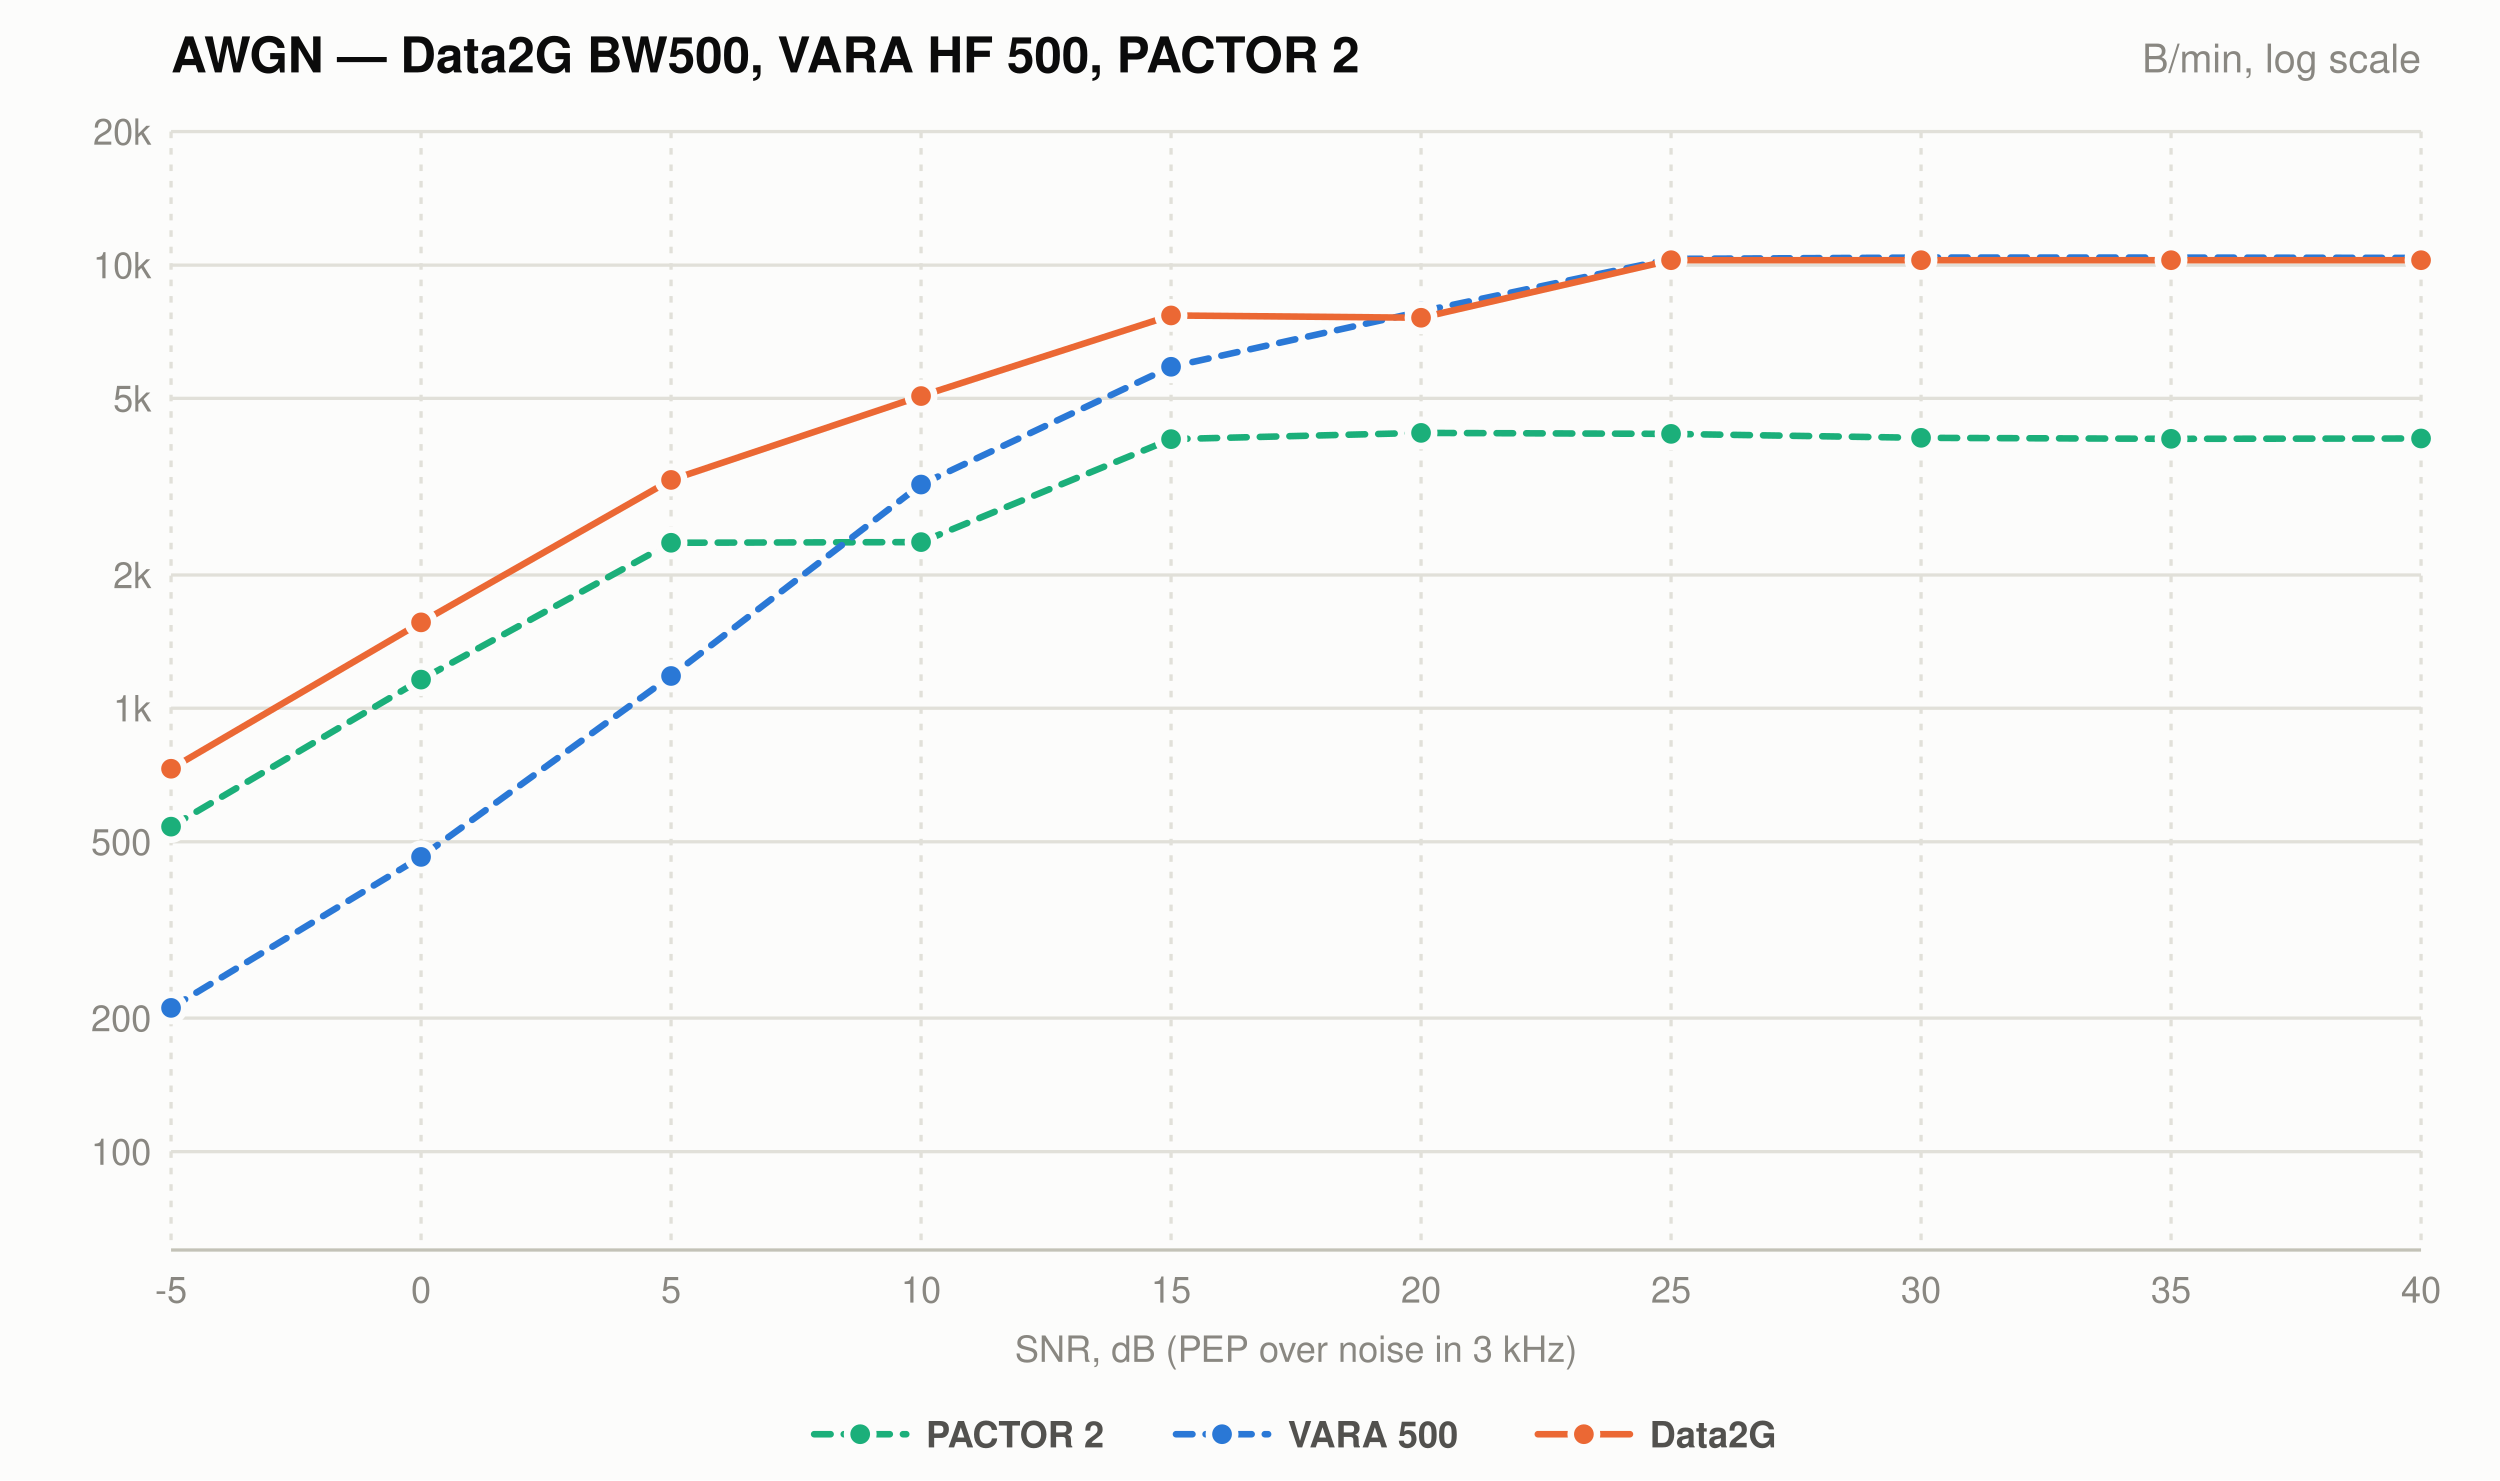
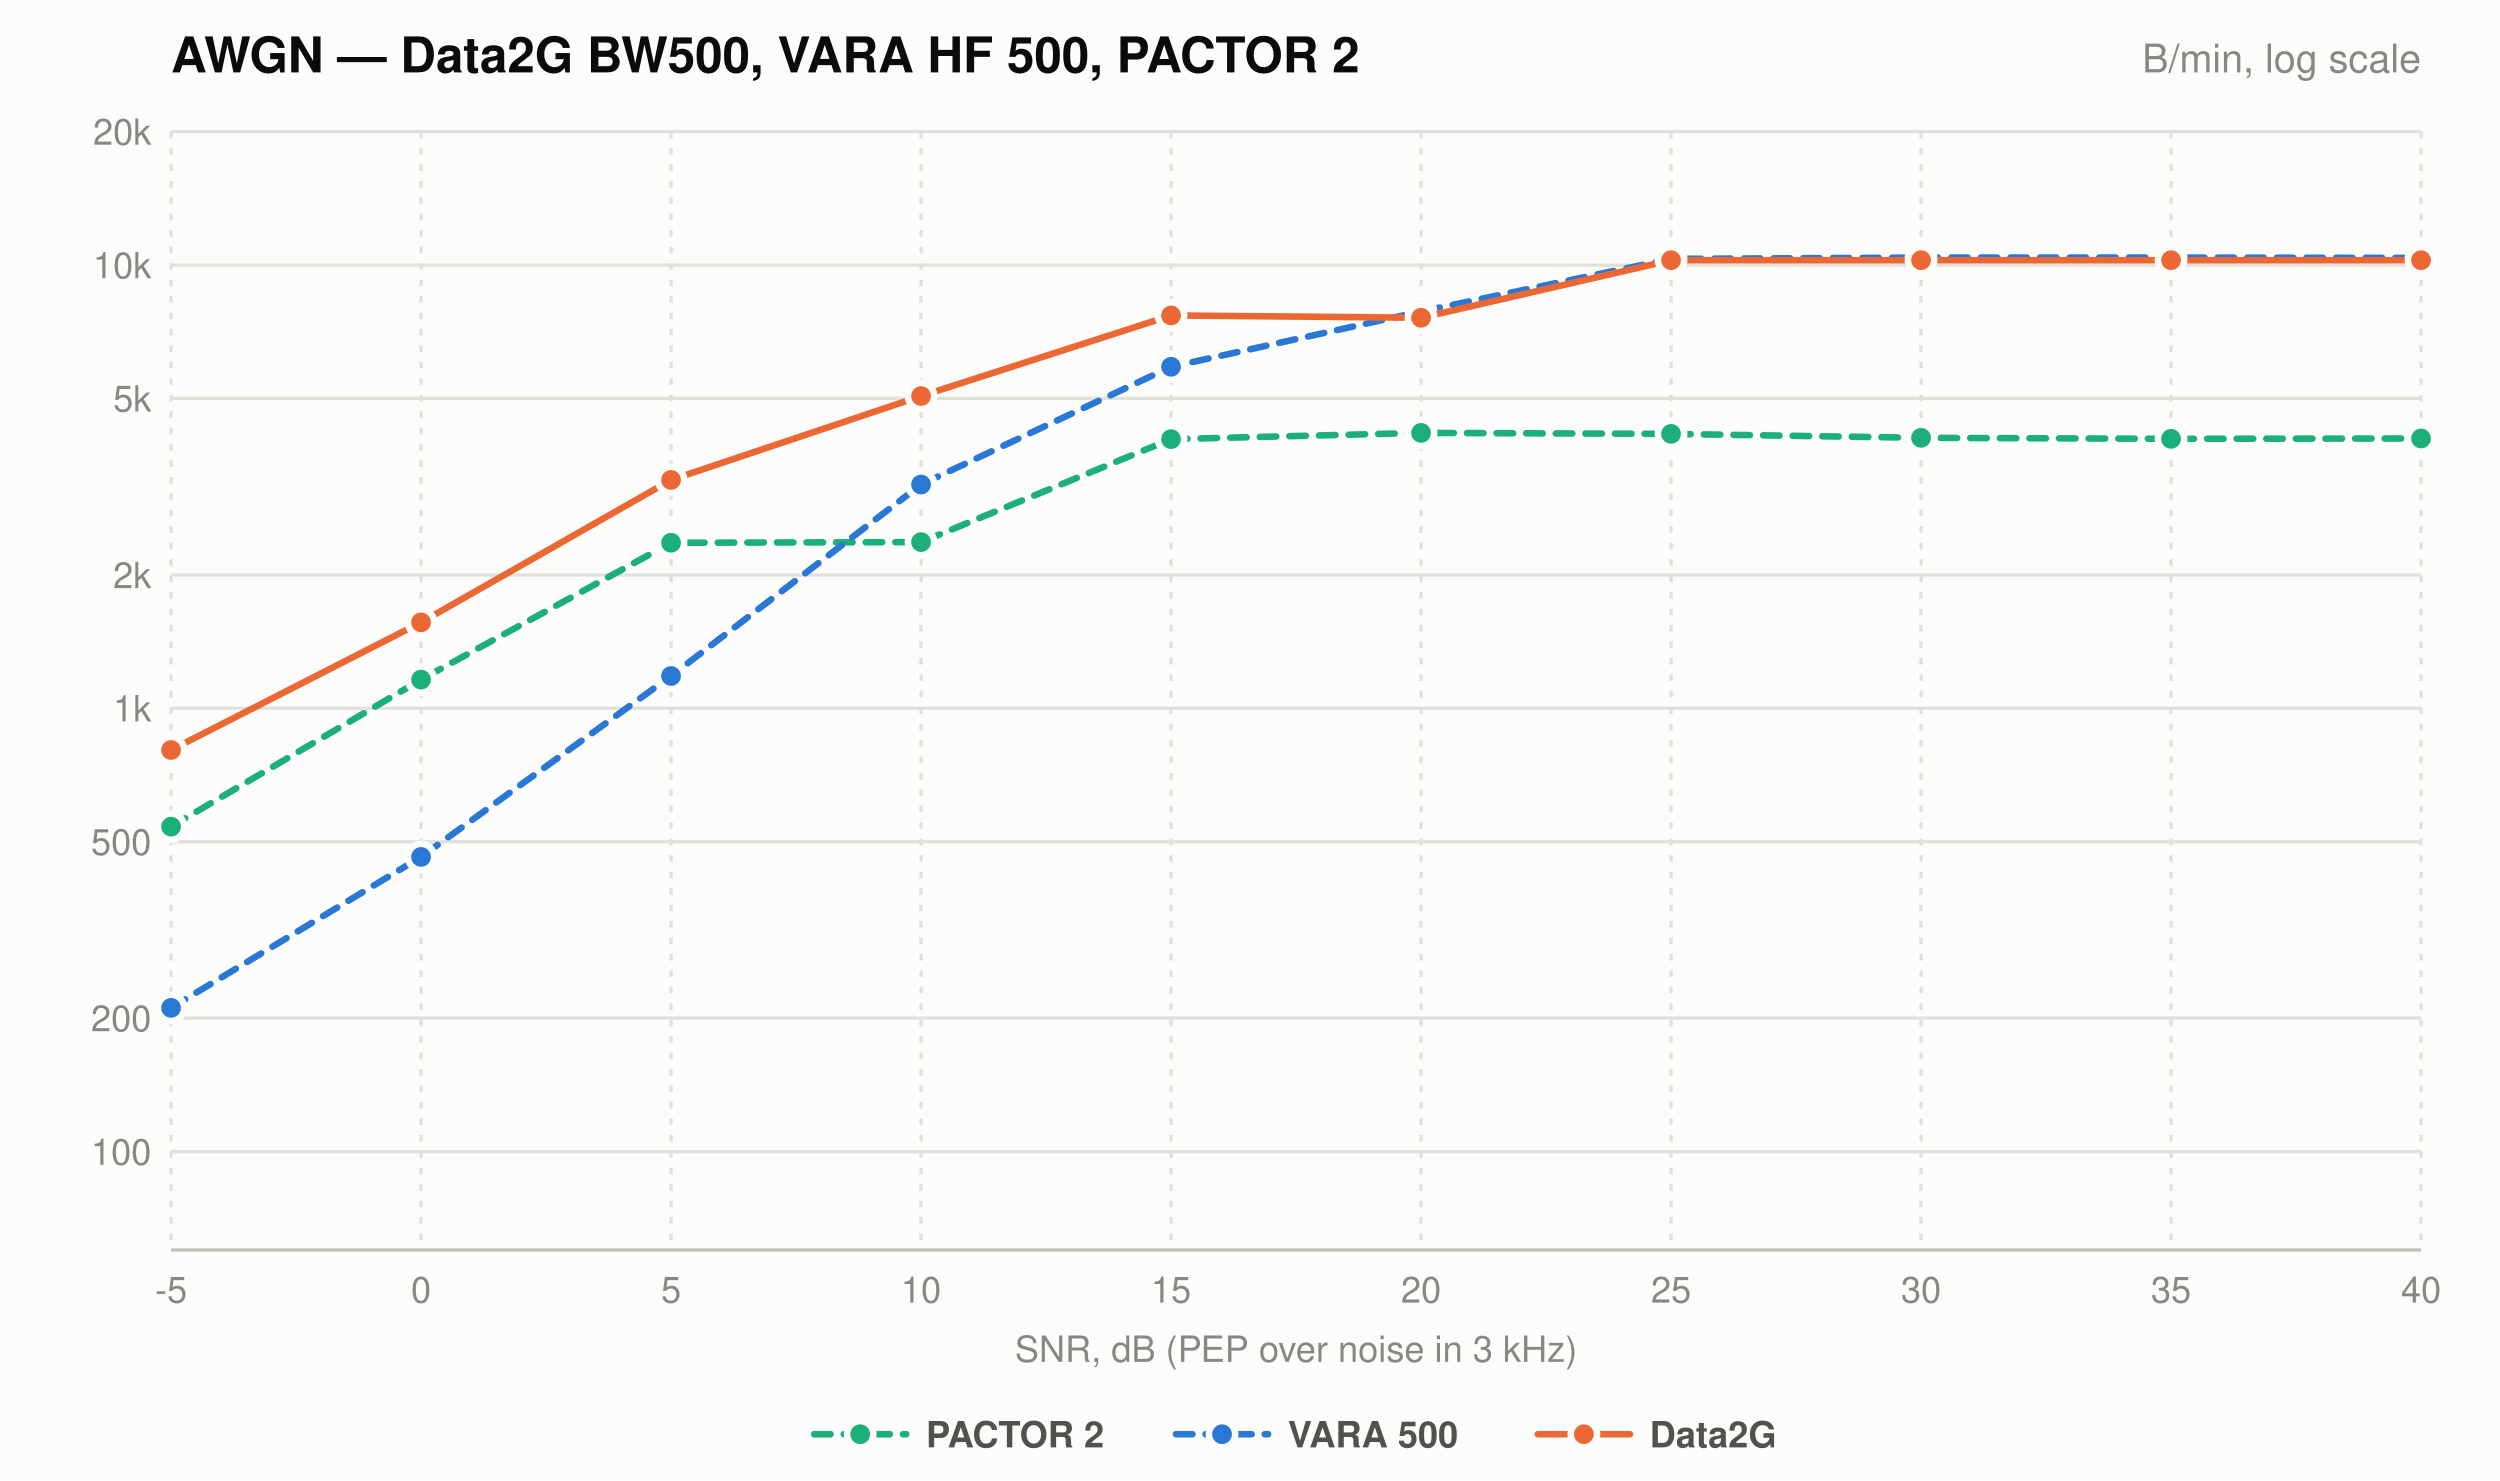
<svg xmlns="http://www.w3.org/2000/svg" viewBox="0 0 760 450" width="760" height="450" font-family="-apple-system, BlinkMacSystemFont, 'Segoe UI', Helvetica, Arial, sans-serif">
  <rect width="760" height="450" fill="#fcfcfb" />
  <text x="52" y="22" font-size="15" font-weight="600" fill="#0b0b0b">AWGN — Data2G BW500, VARA HF 500, PACTOR 2</text>
  <text x="736" y="22" font-size="12" fill="#898781" text-anchor="end">B/min, log scale</text>
  <line x1="52" x2="736" y1="350.1" y2="350.1" stroke="#e1e0d9" />
  <text x="46" y="354.1" font-size="11" fill="#898781" text-anchor="end">100</text>
  <line x1="52" x2="736" y1="309.5" y2="309.5" stroke="#e1e0d9" />
  <text x="46" y="313.5" font-size="11" fill="#898781" text-anchor="end">200</text>
  <line x1="52" x2="736" y1="255.9" y2="255.9" stroke="#e1e0d9" />
  <text x="46" y="259.9" font-size="11" fill="#898781" text-anchor="end">500</text>
  <line x1="52" x2="736" y1="215.3" y2="215.3" stroke="#e1e0d9" />
  <text x="46" y="219.3" font-size="11" fill="#898781" text-anchor="end">1k</text>
  <line x1="52" x2="736" y1="174.8" y2="174.8" stroke="#e1e0d9" />
  <text x="46" y="178.8" font-size="11" fill="#898781" text-anchor="end">2k</text>
  <line x1="52" x2="736" y1="121.1" y2="121.1" stroke="#e1e0d9" />
  <text x="46" y="125.1" font-size="11" fill="#898781" text-anchor="end">5k</text>
  <line x1="52" x2="736" y1="80.6" y2="80.6" stroke="#e1e0d9" />
  <text x="46" y="84.6" font-size="11" fill="#898781" text-anchor="end">10k</text>
  <line x1="52" x2="736" y1="40.0" y2="40.0" stroke="#e1e0d9" />
  <text x="46" y="44.0" font-size="11" fill="#898781" text-anchor="end">20k</text>
  <line x1="52.0" x2="52.0" y1="40" y2="380" stroke="#e1e0d9" stroke-dasharray="2 3" />
  <text x="52.0" y="396" font-size="11" fill="#898781" text-anchor="middle">-5</text>
  <line x1="128.0" x2="128.0" y1="40" y2="380" stroke="#e1e0d9" stroke-dasharray="2 3" />
  <text x="128.0" y="396" font-size="11" fill="#898781" text-anchor="middle">0</text>
  <line x1="204.0" x2="204.0" y1="40" y2="380" stroke="#e1e0d9" stroke-dasharray="2 3" />
  <text x="204.0" y="396" font-size="11" fill="#898781" text-anchor="middle">5</text>
  <line x1="280.0" x2="280.0" y1="40" y2="380" stroke="#e1e0d9" stroke-dasharray="2 3" />
  <text x="280.0" y="396" font-size="11" fill="#898781" text-anchor="middle">10</text>
  <line x1="356.0" x2="356.0" y1="40" y2="380" stroke="#e1e0d9" stroke-dasharray="2 3" />
  <text x="356.0" y="396" font-size="11" fill="#898781" text-anchor="middle">15</text>
  <line x1="432.0" x2="432.0" y1="40" y2="380" stroke="#e1e0d9" stroke-dasharray="2 3" />
  <text x="432.0" y="396" font-size="11" fill="#898781" text-anchor="middle">20</text>
  <line x1="508.0" x2="508.0" y1="40" y2="380" stroke="#e1e0d9" stroke-dasharray="2 3" />
  <text x="508.0" y="396" font-size="11" fill="#898781" text-anchor="middle">25</text>
  <line x1="584.0" x2="584.0" y1="40" y2="380" stroke="#e1e0d9" stroke-dasharray="2 3" />
  <text x="584.0" y="396" font-size="11" fill="#898781" text-anchor="middle">30</text>
  <line x1="660.0" x2="660.0" y1="40" y2="380" stroke="#e1e0d9" stroke-dasharray="2 3" />
  <text x="660.0" y="396" font-size="11" fill="#898781" text-anchor="middle">35</text>
  <line x1="736.0" x2="736.0" y1="40" y2="380" stroke="#e1e0d9" stroke-dasharray="2 3" />
  <text x="736.0" y="396" font-size="11" fill="#898781" text-anchor="middle">40</text>
  <line x1="52" x2="736" y1="380" y2="380" stroke="#c3c2b7" />
  <text x="394.0" y="414" font-size="11" fill="#898781" text-anchor="middle">SNR, dB (PEP over noise in 3 kHz)</text>
  <path d="M52.0,251.3L128.0,206.6L204.0,165.0L280.0,164.8L356.0,133.5L432.0,131.6L508.0,131.9L584.0,133.1L660.0,133.4L736.0,133.3" fill="none" stroke="#1baf7a" stroke-width="2" stroke-linejoin="round" stroke-linecap="round" stroke-dasharray="5 4" />
  <circle cx="52.0" cy="251.3" r="4" fill="#1baf7a" stroke="#fcfcfb" stroke-width="2" />
  <circle cx="128.0" cy="206.6" r="4" fill="#1baf7a" stroke="#fcfcfb" stroke-width="2" />
  <circle cx="204.0" cy="165.0" r="4" fill="#1baf7a" stroke="#fcfcfb" stroke-width="2" />
  <circle cx="280.0" cy="164.8" r="4" fill="#1baf7a" stroke="#fcfcfb" stroke-width="2" />
  <circle cx="356.0" cy="133.5" r="4" fill="#1baf7a" stroke="#fcfcfb" stroke-width="2" />
  <circle cx="432.0" cy="131.6" r="4" fill="#1baf7a" stroke="#fcfcfb" stroke-width="2" />
  <circle cx="508.0" cy="131.9" r="4" fill="#1baf7a" stroke="#fcfcfb" stroke-width="2" />
  <circle cx="584.0" cy="133.1" r="4" fill="#1baf7a" stroke="#fcfcfb" stroke-width="2" />
  <circle cx="660.0" cy="133.4" r="4" fill="#1baf7a" stroke="#fcfcfb" stroke-width="2" />
  <circle cx="736.0" cy="133.3" r="4" fill="#1baf7a" stroke="#fcfcfb" stroke-width="2" />
  <path d="M52.0,306.4L128.0,260.5L204.0,205.5L280.0,147.3L356.0,111.5L432.0,94.7L508.0,78.7L584.0,78.3L660.0,78.3L736.0,78.4" fill="none" stroke="#2a78d6" stroke-width="2" stroke-linejoin="round" stroke-linecap="round" stroke-dasharray="5 4" />
  <circle cx="52.0" cy="306.4" r="4" fill="#2a78d6" stroke="#fcfcfb" stroke-width="2" />
  <circle cx="128.0" cy="260.5" r="4" fill="#2a78d6" stroke="#fcfcfb" stroke-width="2" />
  <circle cx="204.0" cy="205.5" r="4" fill="#2a78d6" stroke="#fcfcfb" stroke-width="2" />
  <circle cx="280.0" cy="147.3" r="4" fill="#2a78d6" stroke="#fcfcfb" stroke-width="2" />
  <circle cx="356.0" cy="111.5" r="4" fill="#2a78d6" stroke="#fcfcfb" stroke-width="2" />
  <circle cx="432.0" cy="94.7" r="4" fill="#2a78d6" stroke="#fcfcfb" stroke-width="2" />
  <circle cx="508.0" cy="78.7" r="4" fill="#2a78d6" stroke="#fcfcfb" stroke-width="2" />
  <circle cx="584.0" cy="78.3" r="4" fill="#2a78d6" stroke="#fcfcfb" stroke-width="2" />
  <circle cx="660.0" cy="78.3" r="4" fill="#2a78d6" stroke="#fcfcfb" stroke-width="2" />
  <circle cx="736.0" cy="78.4" r="4" fill="#2a78d6" stroke="#fcfcfb" stroke-width="2" />
-   <path d="M52.0,233.7L128.0,189.2L204.0,145.9L280.0,120.4L356.0,95.9L432.0,96.6L508.0,79.1L584.0,79.1L660.0,79.1L736.0,79.1" fill="none" stroke="#eb6834" stroke-width="2" stroke-linejoin="round" stroke-linecap="round" />
-   <circle cx="52.0" cy="233.7" r="4" fill="#eb6834" stroke="#fcfcfb" stroke-width="2" />
+   <path d="M52.0,228.0L128.0,189.2L204.0,145.9L280.0,120.4L356.0,95.9L432.0,96.6L508.0,79.1L584.0,79.1L660.0,79.1L736.0,79.1" fill="none" stroke="#eb6834" stroke-width="2" stroke-linejoin="round" stroke-linecap="round" />
+   <circle cx="52.0" cy="228.0" r="4" fill="#eb6834" stroke="#fcfcfb" stroke-width="2" />
  <circle cx="128.0" cy="189.2" r="4" fill="#eb6834" stroke="#fcfcfb" stroke-width="2" />
  <circle cx="204.0" cy="145.9" r="4" fill="#eb6834" stroke="#fcfcfb" stroke-width="2" />
  <circle cx="280.0" cy="120.4" r="4" fill="#eb6834" stroke="#fcfcfb" stroke-width="2" />
  <circle cx="356.0" cy="95.9" r="4" fill="#eb6834" stroke="#fcfcfb" stroke-width="2" />
  <circle cx="432.0" cy="96.6" r="4" fill="#eb6834" stroke="#fcfcfb" stroke-width="2" />
  <circle cx="508.0" cy="79.1" r="4" fill="#eb6834" stroke="#fcfcfb" stroke-width="2" />
  <circle cx="584.0" cy="79.1" r="4" fill="#eb6834" stroke="#fcfcfb" stroke-width="2" />
  <circle cx="660.0" cy="79.1" r="4" fill="#eb6834" stroke="#fcfcfb" stroke-width="2" />
  <circle cx="736.0" cy="79.1" r="4" fill="#eb6834" stroke="#fcfcfb" stroke-width="2" />
  <line x1="247.5" x2="275.5" y1="436" y2="436" stroke="#1baf7a" stroke-width="2" stroke-linecap="round" stroke-dasharray="5 4" />
  <circle cx="261.5" cy="436" r="4" fill="#1baf7a" stroke="#fcfcfb" stroke-width="2" />
  <text x="281.5" y="440" font-size="11" font-weight="600" fill="#52514e">PACTOR 2</text>
  <line x1="357.5" x2="385.5" y1="436" y2="436" stroke="#2a78d6" stroke-width="2" stroke-linecap="round" stroke-dasharray="5 4" />
  <circle cx="371.5" cy="436" r="4" fill="#2a78d6" stroke="#fcfcfb" stroke-width="2" />
  <text x="391.5" y="440" font-size="11" font-weight="600" fill="#52514e">VARA 500</text>
  <line x1="467.5" x2="495.5" y1="436" y2="436" stroke="#eb6834" stroke-width="2" stroke-linecap="round" />
  <circle cx="481.5" cy="436" r="4" fill="#eb6834" stroke="#fcfcfb" stroke-width="2" />
  <text x="501.5" y="440" font-size="11" font-weight="600" fill="#52514e">Data2G</text>
</svg>
